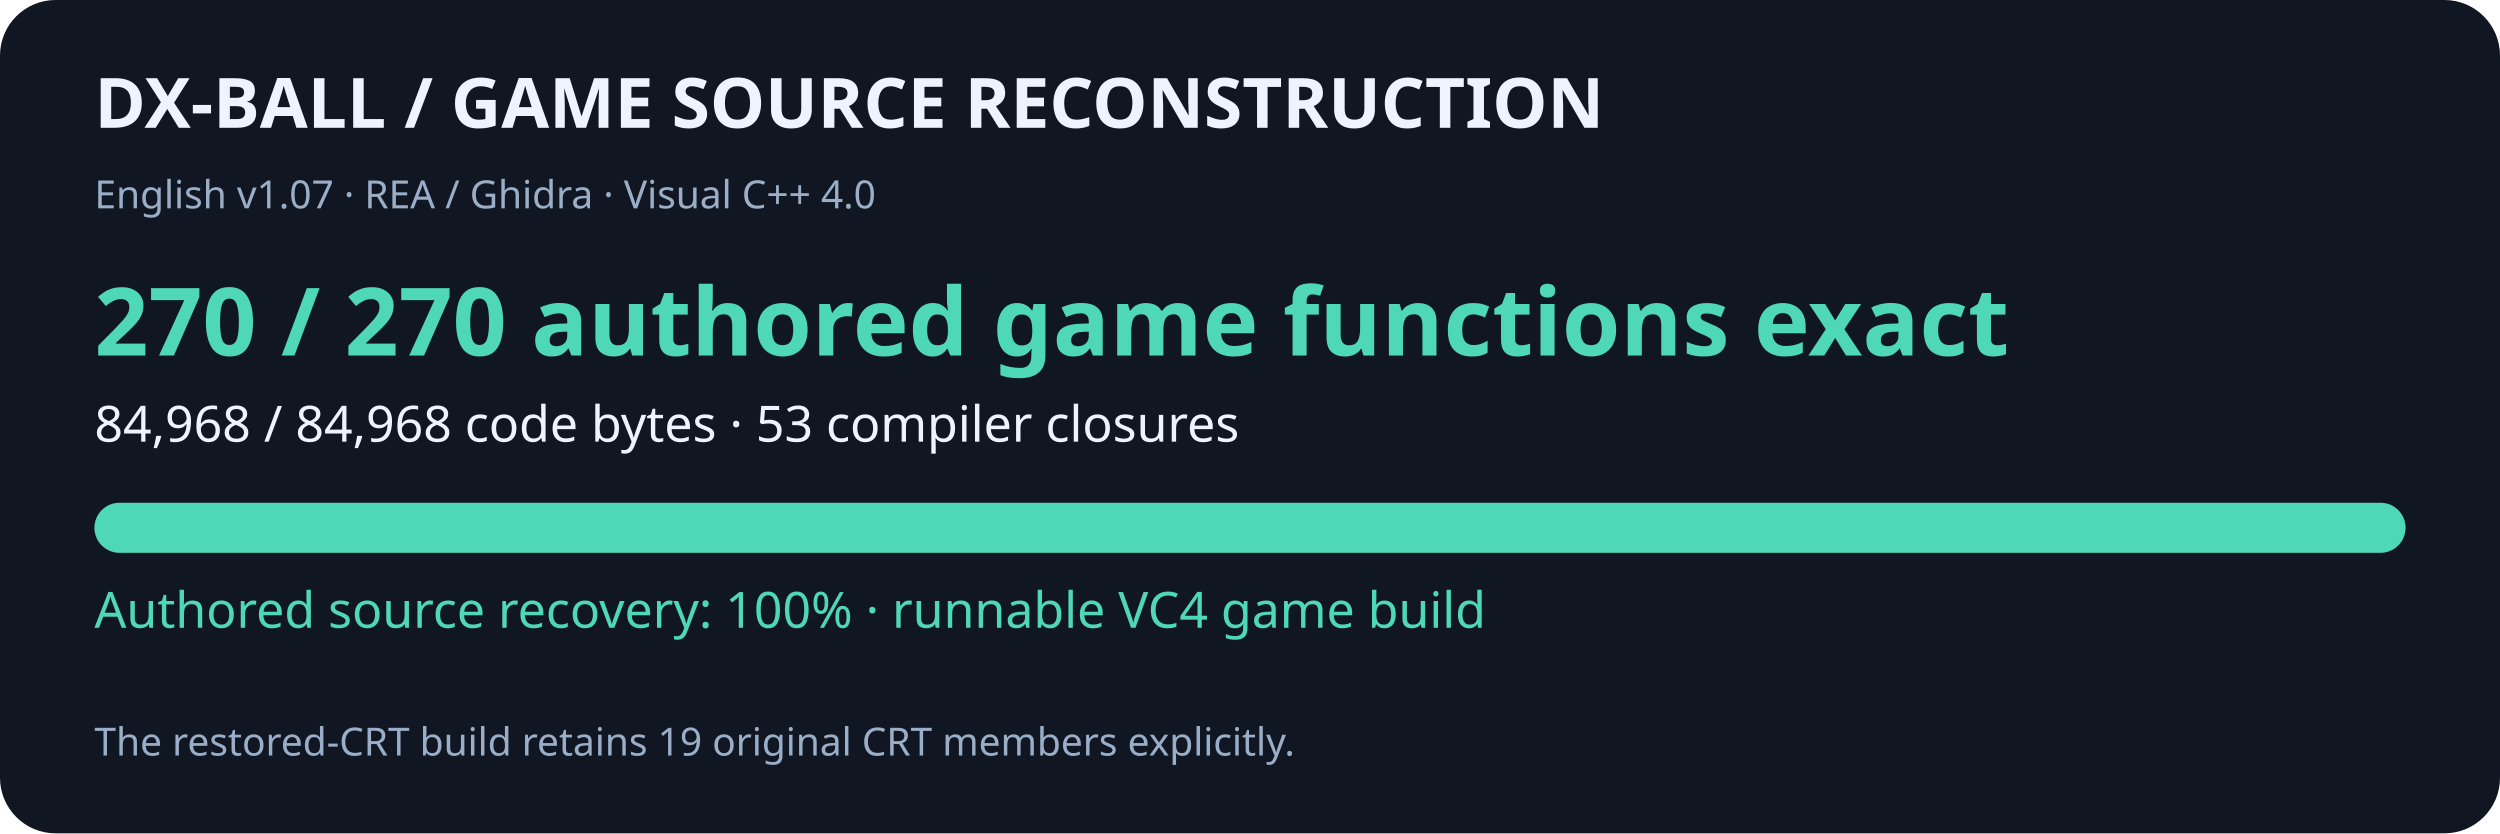
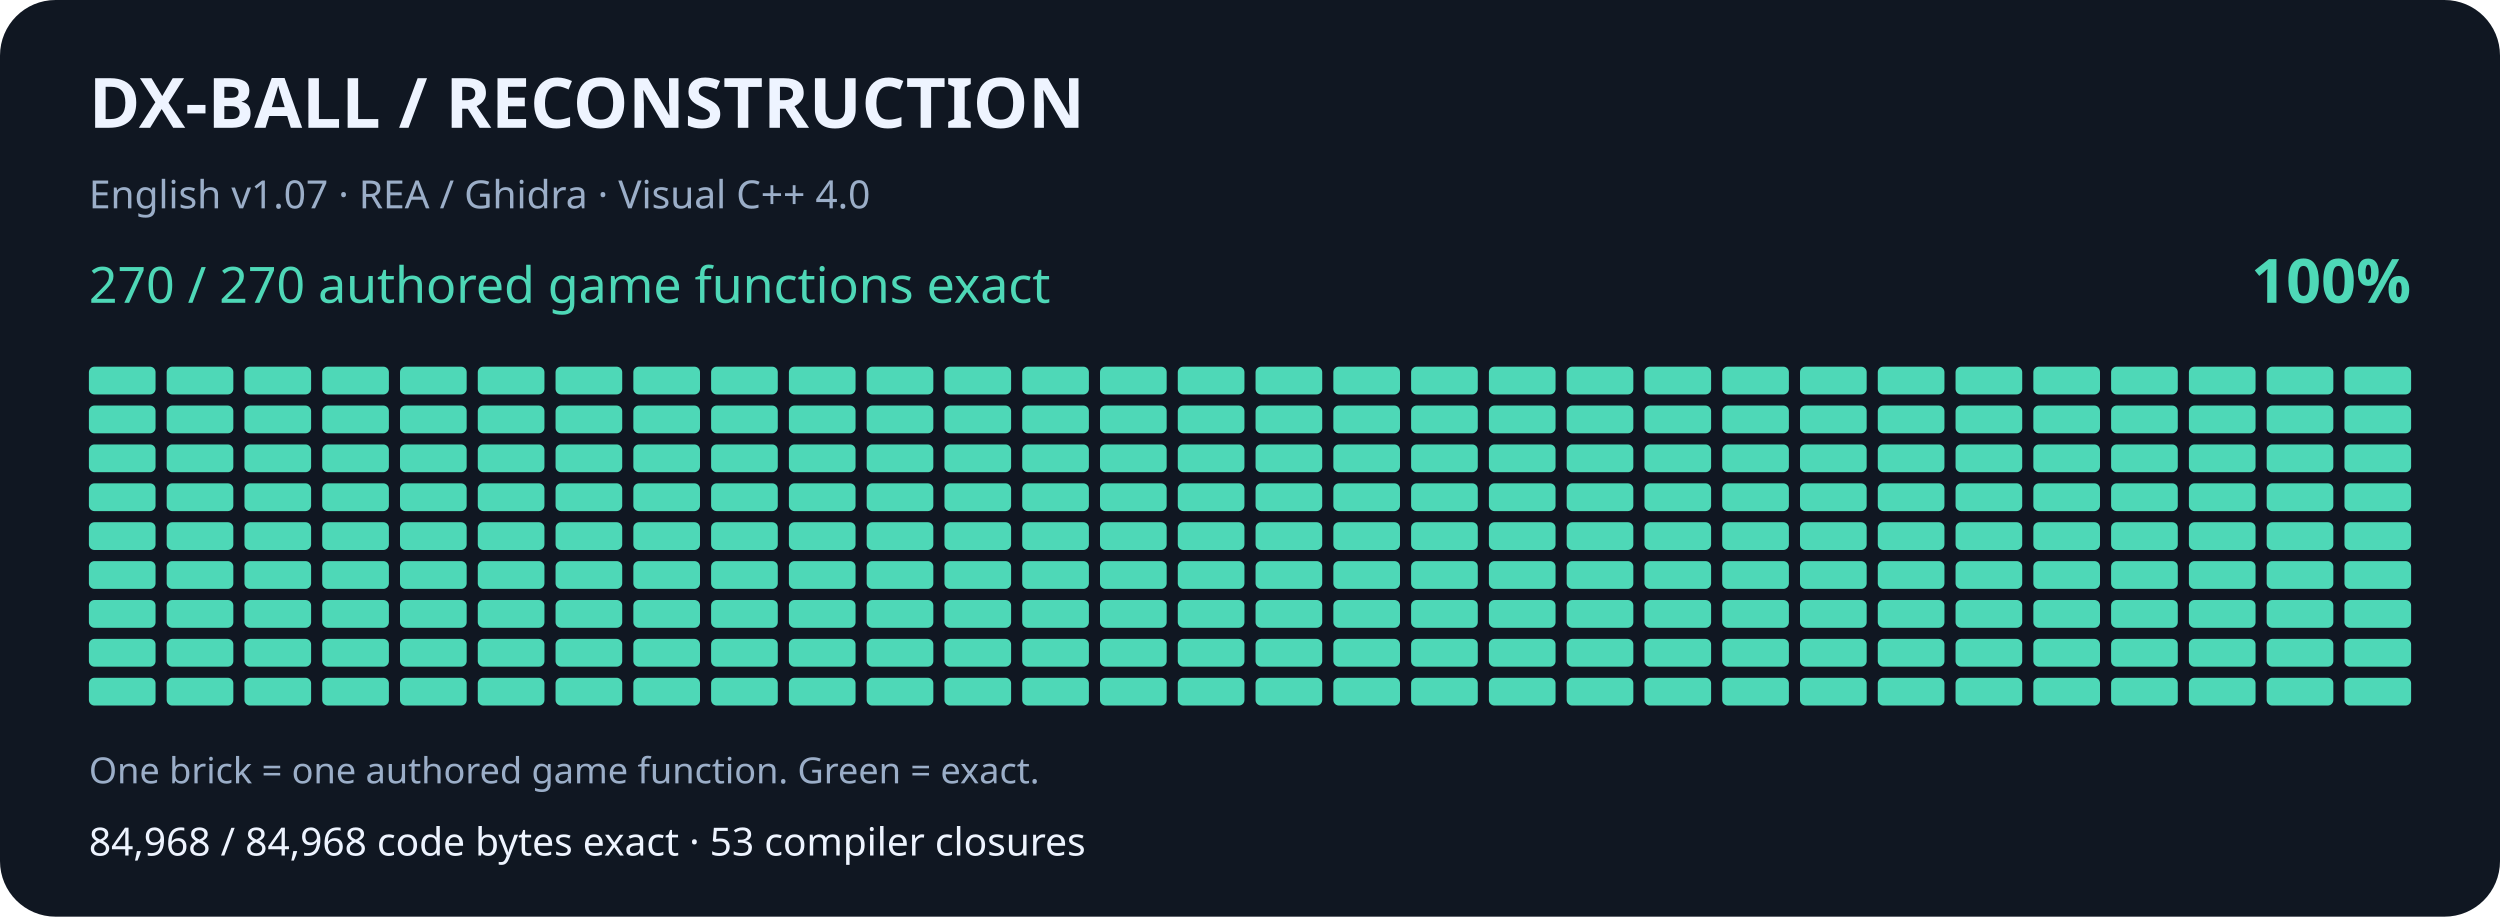
- <svg xmlns="http://www.w3.org/2000/svg" width="900" height="300" viewBox="0 0 900 300" role="img" aria-labelledby="title desc">
-   <rect width="900" height="300" rx="20" fill="#101722" />
+ <svg xmlns="http://www.w3.org/2000/svg" width="900" height="330" viewBox="0 0 900 330" role="img" aria-labelledby="title desc">
+   <rect width="900" height="330" rx="20" fill="#101722" />
  <g font-family="sans-serif">
-     <text x="34" y="46" fill="#eef4ff" font-size="25" font-weight="bold">DX-BALL  /  GAME SOURCE RECONSTRUCTION</text>
-     <text x="34" y="75" fill="#9baec8" font-size="14">English v1.07 · REA / Ghidra · Visual C++ 4.0</text>
-     <text x="34" y="128" fill="#4ed8b7" font-size="34" font-weight="bold">270 / 270 authored game functions exact</text>
-     <text x="34" y="159" fill="#eef4ff" font-size="18">84,968 / 84,968 code bytes · 53 compiler closures</text>
-     <rect x="34" y="181" width="832" height="18" rx="9" fill="#29384c" />
-     <rect x="34" y="181" width="832" height="18" rx="9" fill="#4ed8b7" />
-     <text x="34" y="226" fill="#4ed8b7" font-size="18">Authored source recovery: 100% · runnable VC4 game build</text>
-     <text x="34" y="272" fill="#9baec8" font-size="14">The restored-CRT build retains 19 original CRT members explicitly.</text>
+     <text x="32" y="46" fill="#eef4ff" font-size="25" font-weight="bold">DX-BALL  /  RECONSTRUCTION</text>
+     <text x="32" y="75" fill="#9baec8" font-size="14">English v1.07 · REA / Ghidra · Visual C++ 4.0</text>
+     <text x="32" y="109" fill="#4ed8b7" font-size="18">270 / 270 authored game functions exact</text>
+     <text x="868" y="109" text-anchor="end" fill="#4ed8b7" font-size="22" font-weight="bold">100%</text>
+     <g id="authored-functions">
+       <rect x="32" y="132" width="24" height="10" rx="2" fill="#4ed8b7" />
+       <rect x="60" y="132" width="24" height="10" rx="2" fill="#4ed8b7" />
+       <rect x="88" y="132" width="24" height="10" rx="2" fill="#4ed8b7" />
+       <rect x="116" y="132" width="24" height="10" rx="2" fill="#4ed8b7" />
+       <rect x="144" y="132" width="24" height="10" rx="2" fill="#4ed8b7" />
+       <rect x="172" y="132" width="24" height="10" rx="2" fill="#4ed8b7" />
+       <rect x="200" y="132" width="24" height="10" rx="2" fill="#4ed8b7" />
+       <rect x="228" y="132" width="24" height="10" rx="2" fill="#4ed8b7" />
+       <rect x="256" y="132" width="24" height="10" rx="2" fill="#4ed8b7" />
+       <rect x="284" y="132" width="24" height="10" rx="2" fill="#4ed8b7" />
+       <rect x="312" y="132" width="24" height="10" rx="2" fill="#4ed8b7" />
+       <rect x="340" y="132" width="24" height="10" rx="2" fill="#4ed8b7" />
+       <rect x="368" y="132" width="24" height="10" rx="2" fill="#4ed8b7" />
+       <rect x="396" y="132" width="24" height="10" rx="2" fill="#4ed8b7" />
+       <rect x="424" y="132" width="24" height="10" rx="2" fill="#4ed8b7" />
+       <rect x="452" y="132" width="24" height="10" rx="2" fill="#4ed8b7" />
+       <rect x="480" y="132" width="24" height="10" rx="2" fill="#4ed8b7" />
+       <rect x="508" y="132" width="24" height="10" rx="2" fill="#4ed8b7" />
+       <rect x="536" y="132" width="24" height="10" rx="2" fill="#4ed8b7" />
+       <rect x="564" y="132" width="24" height="10" rx="2" fill="#4ed8b7" />
+       <rect x="592" y="132" width="24" height="10" rx="2" fill="#4ed8b7" />
+       <rect x="620" y="132" width="24" height="10" rx="2" fill="#4ed8b7" />
+       <rect x="648" y="132" width="24" height="10" rx="2" fill="#4ed8b7" />
+       <rect x="676" y="132" width="24" height="10" rx="2" fill="#4ed8b7" />
+       <rect x="704" y="132" width="24" height="10" rx="2" fill="#4ed8b7" />
+       <rect x="732" y="132" width="24" height="10" rx="2" fill="#4ed8b7" />
+       <rect x="760" y="132" width="24" height="10" rx="2" fill="#4ed8b7" />
+       <rect x="788" y="132" width="24" height="10" rx="2" fill="#4ed8b7" />
+       <rect x="816" y="132" width="24" height="10" rx="2" fill="#4ed8b7" />
+       <rect x="844" y="132" width="24" height="10" rx="2" fill="#4ed8b7" />
+       <rect x="32" y="146" width="24" height="10" rx="2" fill="#4ed8b7" />
+       <rect x="60" y="146" width="24" height="10" rx="2" fill="#4ed8b7" />
+       <rect x="88" y="146" width="24" height="10" rx="2" fill="#4ed8b7" />
+       <rect x="116" y="146" width="24" height="10" rx="2" fill="#4ed8b7" />
+       <rect x="144" y="146" width="24" height="10" rx="2" fill="#4ed8b7" />
+       <rect x="172" y="146" width="24" height="10" rx="2" fill="#4ed8b7" />
+       <rect x="200" y="146" width="24" height="10" rx="2" fill="#4ed8b7" />
+       <rect x="228" y="146" width="24" height="10" rx="2" fill="#4ed8b7" />
+       <rect x="256" y="146" width="24" height="10" rx="2" fill="#4ed8b7" />
+       <rect x="284" y="146" width="24" height="10" rx="2" fill="#4ed8b7" />
+       <rect x="312" y="146" width="24" height="10" rx="2" fill="#4ed8b7" />
+       <rect x="340" y="146" width="24" height="10" rx="2" fill="#4ed8b7" />
+       <rect x="368" y="146" width="24" height="10" rx="2" fill="#4ed8b7" />
+       <rect x="396" y="146" width="24" height="10" rx="2" fill="#4ed8b7" />
+       <rect x="424" y="146" width="24" height="10" rx="2" fill="#4ed8b7" />
+       <rect x="452" y="146" width="24" height="10" rx="2" fill="#4ed8b7" />
+       <rect x="480" y="146" width="24" height="10" rx="2" fill="#4ed8b7" />
+       <rect x="508" y="146" width="24" height="10" rx="2" fill="#4ed8b7" />
+       <rect x="536" y="146" width="24" height="10" rx="2" fill="#4ed8b7" />
+       <rect x="564" y="146" width="24" height="10" rx="2" fill="#4ed8b7" />
+       <rect x="592" y="146" width="24" height="10" rx="2" fill="#4ed8b7" />
+       <rect x="620" y="146" width="24" height="10" rx="2" fill="#4ed8b7" />
+       <rect x="648" y="146" width="24" height="10" rx="2" fill="#4ed8b7" />
+       <rect x="676" y="146" width="24" height="10" rx="2" fill="#4ed8b7" />
+       <rect x="704" y="146" width="24" height="10" rx="2" fill="#4ed8b7" />
+       <rect x="732" y="146" width="24" height="10" rx="2" fill="#4ed8b7" />
+       <rect x="760" y="146" width="24" height="10" rx="2" fill="#4ed8b7" />
+       <rect x="788" y="146" width="24" height="10" rx="2" fill="#4ed8b7" />
+       <rect x="816" y="146" width="24" height="10" rx="2" fill="#4ed8b7" />
+       <rect x="844" y="146" width="24" height="10" rx="2" fill="#4ed8b7" />
+       <rect x="32" y="160" width="24" height="10" rx="2" fill="#4ed8b7" />
+       <rect x="60" y="160" width="24" height="10" rx="2" fill="#4ed8b7" />
+       <rect x="88" y="160" width="24" height="10" rx="2" fill="#4ed8b7" />
+       <rect x="116" y="160" width="24" height="10" rx="2" fill="#4ed8b7" />
+       <rect x="144" y="160" width="24" height="10" rx="2" fill="#4ed8b7" />
+       <rect x="172" y="160" width="24" height="10" rx="2" fill="#4ed8b7" />
+       <rect x="200" y="160" width="24" height="10" rx="2" fill="#4ed8b7" />
+       <rect x="228" y="160" width="24" height="10" rx="2" fill="#4ed8b7" />
+       <rect x="256" y="160" width="24" height="10" rx="2" fill="#4ed8b7" />
+       <rect x="284" y="160" width="24" height="10" rx="2" fill="#4ed8b7" />
+       <rect x="312" y="160" width="24" height="10" rx="2" fill="#4ed8b7" />
+       <rect x="340" y="160" width="24" height="10" rx="2" fill="#4ed8b7" />
+       <rect x="368" y="160" width="24" height="10" rx="2" fill="#4ed8b7" />
+       <rect x="396" y="160" width="24" height="10" rx="2" fill="#4ed8b7" />
+       <rect x="424" y="160" width="24" height="10" rx="2" fill="#4ed8b7" />
+       <rect x="452" y="160" width="24" height="10" rx="2" fill="#4ed8b7" />
+       <rect x="480" y="160" width="24" height="10" rx="2" fill="#4ed8b7" />
+       <rect x="508" y="160" width="24" height="10" rx="2" fill="#4ed8b7" />
+       <rect x="536" y="160" width="24" height="10" rx="2" fill="#4ed8b7" />
+       <rect x="564" y="160" width="24" height="10" rx="2" fill="#4ed8b7" />
+       <rect x="592" y="160" width="24" height="10" rx="2" fill="#4ed8b7" />
+       <rect x="620" y="160" width="24" height="10" rx="2" fill="#4ed8b7" />
+       <rect x="648" y="160" width="24" height="10" rx="2" fill="#4ed8b7" />
+       <rect x="676" y="160" width="24" height="10" rx="2" fill="#4ed8b7" />
+       <rect x="704" y="160" width="24" height="10" rx="2" fill="#4ed8b7" />
+       <rect x="732" y="160" width="24" height="10" rx="2" fill="#4ed8b7" />
+       <rect x="760" y="160" width="24" height="10" rx="2" fill="#4ed8b7" />
+       <rect x="788" y="160" width="24" height="10" rx="2" fill="#4ed8b7" />
+       <rect x="816" y="160" width="24" height="10" rx="2" fill="#4ed8b7" />
+       <rect x="844" y="160" width="24" height="10" rx="2" fill="#4ed8b7" />
+       <rect x="32" y="174" width="24" height="10" rx="2" fill="#4ed8b7" />
+       <rect x="60" y="174" width="24" height="10" rx="2" fill="#4ed8b7" />
+       <rect x="88" y="174" width="24" height="10" rx="2" fill="#4ed8b7" />
+       <rect x="116" y="174" width="24" height="10" rx="2" fill="#4ed8b7" />
+       <rect x="144" y="174" width="24" height="10" rx="2" fill="#4ed8b7" />
+       <rect x="172" y="174" width="24" height="10" rx="2" fill="#4ed8b7" />
+       <rect x="200" y="174" width="24" height="10" rx="2" fill="#4ed8b7" />
+       <rect x="228" y="174" width="24" height="10" rx="2" fill="#4ed8b7" />
+       <rect x="256" y="174" width="24" height="10" rx="2" fill="#4ed8b7" />
+       <rect x="284" y="174" width="24" height="10" rx="2" fill="#4ed8b7" />
+       <rect x="312" y="174" width="24" height="10" rx="2" fill="#4ed8b7" />
+       <rect x="340" y="174" width="24" height="10" rx="2" fill="#4ed8b7" />
+       <rect x="368" y="174" width="24" height="10" rx="2" fill="#4ed8b7" />
+       <rect x="396" y="174" width="24" height="10" rx="2" fill="#4ed8b7" />
+       <rect x="424" y="174" width="24" height="10" rx="2" fill="#4ed8b7" />
+       <rect x="452" y="174" width="24" height="10" rx="2" fill="#4ed8b7" />
+       <rect x="480" y="174" width="24" height="10" rx="2" fill="#4ed8b7" />
+       <rect x="508" y="174" width="24" height="10" rx="2" fill="#4ed8b7" />
+       <rect x="536" y="174" width="24" height="10" rx="2" fill="#4ed8b7" />
+       <rect x="564" y="174" width="24" height="10" rx="2" fill="#4ed8b7" />
+       <rect x="592" y="174" width="24" height="10" rx="2" fill="#4ed8b7" />
+       <rect x="620" y="174" width="24" height="10" rx="2" fill="#4ed8b7" />
+       <rect x="648" y="174" width="24" height="10" rx="2" fill="#4ed8b7" />
+       <rect x="676" y="174" width="24" height="10" rx="2" fill="#4ed8b7" />
+       <rect x="704" y="174" width="24" height="10" rx="2" fill="#4ed8b7" />
+       <rect x="732" y="174" width="24" height="10" rx="2" fill="#4ed8b7" />
+       <rect x="760" y="174" width="24" height="10" rx="2" fill="#4ed8b7" />
+       <rect x="788" y="174" width="24" height="10" rx="2" fill="#4ed8b7" />
+       <rect x="816" y="174" width="24" height="10" rx="2" fill="#4ed8b7" />
+       <rect x="844" y="174" width="24" height="10" rx="2" fill="#4ed8b7" />
+       <rect x="32" y="188" width="24" height="10" rx="2" fill="#4ed8b7" />
+       <rect x="60" y="188" width="24" height="10" rx="2" fill="#4ed8b7" />
+       <rect x="88" y="188" width="24" height="10" rx="2" fill="#4ed8b7" />
+       <rect x="116" y="188" width="24" height="10" rx="2" fill="#4ed8b7" />
+       <rect x="144" y="188" width="24" height="10" rx="2" fill="#4ed8b7" />
+       <rect x="172" y="188" width="24" height="10" rx="2" fill="#4ed8b7" />
+       <rect x="200" y="188" width="24" height="10" rx="2" fill="#4ed8b7" />
+       <rect x="228" y="188" width="24" height="10" rx="2" fill="#4ed8b7" />
+       <rect x="256" y="188" width="24" height="10" rx="2" fill="#4ed8b7" />
+       <rect x="284" y="188" width="24" height="10" rx="2" fill="#4ed8b7" />
+       <rect x="312" y="188" width="24" height="10" rx="2" fill="#4ed8b7" />
+       <rect x="340" y="188" width="24" height="10" rx="2" fill="#4ed8b7" />
+       <rect x="368" y="188" width="24" height="10" rx="2" fill="#4ed8b7" />
+       <rect x="396" y="188" width="24" height="10" rx="2" fill="#4ed8b7" />
+       <rect x="424" y="188" width="24" height="10" rx="2" fill="#4ed8b7" />
+       <rect x="452" y="188" width="24" height="10" rx="2" fill="#4ed8b7" />
+       <rect x="480" y="188" width="24" height="10" rx="2" fill="#4ed8b7" />
+       <rect x="508" y="188" width="24" height="10" rx="2" fill="#4ed8b7" />
+       <rect x="536" y="188" width="24" height="10" rx="2" fill="#4ed8b7" />
+       <rect x="564" y="188" width="24" height="10" rx="2" fill="#4ed8b7" />
+       <rect x="592" y="188" width="24" height="10" rx="2" fill="#4ed8b7" />
+       <rect x="620" y="188" width="24" height="10" rx="2" fill="#4ed8b7" />
+       <rect x="648" y="188" width="24" height="10" rx="2" fill="#4ed8b7" />
+       <rect x="676" y="188" width="24" height="10" rx="2" fill="#4ed8b7" />
+       <rect x="704" y="188" width="24" height="10" rx="2" fill="#4ed8b7" />
+       <rect x="732" y="188" width="24" height="10" rx="2" fill="#4ed8b7" />
+       <rect x="760" y="188" width="24" height="10" rx="2" fill="#4ed8b7" />
+       <rect x="788" y="188" width="24" height="10" rx="2" fill="#4ed8b7" />
+       <rect x="816" y="188" width="24" height="10" rx="2" fill="#4ed8b7" />
+       <rect x="844" y="188" width="24" height="10" rx="2" fill="#4ed8b7" />
+       <rect x="32" y="202" width="24" height="10" rx="2" fill="#4ed8b7" />
+       <rect x="60" y="202" width="24" height="10" rx="2" fill="#4ed8b7" />
+       <rect x="88" y="202" width="24" height="10" rx="2" fill="#4ed8b7" />
+       <rect x="116" y="202" width="24" height="10" rx="2" fill="#4ed8b7" />
+       <rect x="144" y="202" width="24" height="10" rx="2" fill="#4ed8b7" />
+       <rect x="172" y="202" width="24" height="10" rx="2" fill="#4ed8b7" />
+       <rect x="200" y="202" width="24" height="10" rx="2" fill="#4ed8b7" />
+       <rect x="228" y="202" width="24" height="10" rx="2" fill="#4ed8b7" />
+       <rect x="256" y="202" width="24" height="10" rx="2" fill="#4ed8b7" />
+       <rect x="284" y="202" width="24" height="10" rx="2" fill="#4ed8b7" />
+       <rect x="312" y="202" width="24" height="10" rx="2" fill="#4ed8b7" />
+       <rect x="340" y="202" width="24" height="10" rx="2" fill="#4ed8b7" />
+       <rect x="368" y="202" width="24" height="10" rx="2" fill="#4ed8b7" />
+       <rect x="396" y="202" width="24" height="10" rx="2" fill="#4ed8b7" />
+       <rect x="424" y="202" width="24" height="10" rx="2" fill="#4ed8b7" />
+       <rect x="452" y="202" width="24" height="10" rx="2" fill="#4ed8b7" />
+       <rect x="480" y="202" width="24" height="10" rx="2" fill="#4ed8b7" />
+       <rect x="508" y="202" width="24" height="10" rx="2" fill="#4ed8b7" />
+       <rect x="536" y="202" width="24" height="10" rx="2" fill="#4ed8b7" />
+       <rect x="564" y="202" width="24" height="10" rx="2" fill="#4ed8b7" />
+       <rect x="592" y="202" width="24" height="10" rx="2" fill="#4ed8b7" />
+       <rect x="620" y="202" width="24" height="10" rx="2" fill="#4ed8b7" />
+       <rect x="648" y="202" width="24" height="10" rx="2" fill="#4ed8b7" />
+       <rect x="676" y="202" width="24" height="10" rx="2" fill="#4ed8b7" />
+       <rect x="704" y="202" width="24" height="10" rx="2" fill="#4ed8b7" />
+       <rect x="732" y="202" width="24" height="10" rx="2" fill="#4ed8b7" />
+       <rect x="760" y="202" width="24" height="10" rx="2" fill="#4ed8b7" />
+       <rect x="788" y="202" width="24" height="10" rx="2" fill="#4ed8b7" />
+       <rect x="816" y="202" width="24" height="10" rx="2" fill="#4ed8b7" />
+       <rect x="844" y="202" width="24" height="10" rx="2" fill="#4ed8b7" />
+       <rect x="32" y="216" width="24" height="10" rx="2" fill="#4ed8b7" />
+       <rect x="60" y="216" width="24" height="10" rx="2" fill="#4ed8b7" />
+       <rect x="88" y="216" width="24" height="10" rx="2" fill="#4ed8b7" />
+       <rect x="116" y="216" width="24" height="10" rx="2" fill="#4ed8b7" />
+       <rect x="144" y="216" width="24" height="10" rx="2" fill="#4ed8b7" />
+       <rect x="172" y="216" width="24" height="10" rx="2" fill="#4ed8b7" />
+       <rect x="200" y="216" width="24" height="10" rx="2" fill="#4ed8b7" />
+       <rect x="228" y="216" width="24" height="10" rx="2" fill="#4ed8b7" />
+       <rect x="256" y="216" width="24" height="10" rx="2" fill="#4ed8b7" />
+       <rect x="284" y="216" width="24" height="10" rx="2" fill="#4ed8b7" />
+       <rect x="312" y="216" width="24" height="10" rx="2" fill="#4ed8b7" />
+       <rect x="340" y="216" width="24" height="10" rx="2" fill="#4ed8b7" />
+       <rect x="368" y="216" width="24" height="10" rx="2" fill="#4ed8b7" />
+       <rect x="396" y="216" width="24" height="10" rx="2" fill="#4ed8b7" />
+       <rect x="424" y="216" width="24" height="10" rx="2" fill="#4ed8b7" />
+       <rect x="452" y="216" width="24" height="10" rx="2" fill="#4ed8b7" />
+       <rect x="480" y="216" width="24" height="10" rx="2" fill="#4ed8b7" />
+       <rect x="508" y="216" width="24" height="10" rx="2" fill="#4ed8b7" />
+       <rect x="536" y="216" width="24" height="10" rx="2" fill="#4ed8b7" />
+       <rect x="564" y="216" width="24" height="10" rx="2" fill="#4ed8b7" />
+       <rect x="592" y="216" width="24" height="10" rx="2" fill="#4ed8b7" />
+       <rect x="620" y="216" width="24" height="10" rx="2" fill="#4ed8b7" />
+       <rect x="648" y="216" width="24" height="10" rx="2" fill="#4ed8b7" />
+       <rect x="676" y="216" width="24" height="10" rx="2" fill="#4ed8b7" />
+       <rect x="704" y="216" width="24" height="10" rx="2" fill="#4ed8b7" />
+       <rect x="732" y="216" width="24" height="10" rx="2" fill="#4ed8b7" />
+       <rect x="760" y="216" width="24" height="10" rx="2" fill="#4ed8b7" />
+       <rect x="788" y="216" width="24" height="10" rx="2" fill="#4ed8b7" />
+       <rect x="816" y="216" width="24" height="10" rx="2" fill="#4ed8b7" />
+       <rect x="844" y="216" width="24" height="10" rx="2" fill="#4ed8b7" />
+       <rect x="32" y="230" width="24" height="10" rx="2" fill="#4ed8b7" />
+       <rect x="60" y="230" width="24" height="10" rx="2" fill="#4ed8b7" />
+       <rect x="88" y="230" width="24" height="10" rx="2" fill="#4ed8b7" />
+       <rect x="116" y="230" width="24" height="10" rx="2" fill="#4ed8b7" />
+       <rect x="144" y="230" width="24" height="10" rx="2" fill="#4ed8b7" />
+       <rect x="172" y="230" width="24" height="10" rx="2" fill="#4ed8b7" />
+       <rect x="200" y="230" width="24" height="10" rx="2" fill="#4ed8b7" />
+       <rect x="228" y="230" width="24" height="10" rx="2" fill="#4ed8b7" />
+       <rect x="256" y="230" width="24" height="10" rx="2" fill="#4ed8b7" />
+       <rect x="284" y="230" width="24" height="10" rx="2" fill="#4ed8b7" />
+       <rect x="312" y="230" width="24" height="10" rx="2" fill="#4ed8b7" />
+       <rect x="340" y="230" width="24" height="10" rx="2" fill="#4ed8b7" />
+       <rect x="368" y="230" width="24" height="10" rx="2" fill="#4ed8b7" />
+       <rect x="396" y="230" width="24" height="10" rx="2" fill="#4ed8b7" />
+       <rect x="424" y="230" width="24" height="10" rx="2" fill="#4ed8b7" />
+       <rect x="452" y="230" width="24" height="10" rx="2" fill="#4ed8b7" />
+       <rect x="480" y="230" width="24" height="10" rx="2" fill="#4ed8b7" />
+       <rect x="508" y="230" width="24" height="10" rx="2" fill="#4ed8b7" />
+       <rect x="536" y="230" width="24" height="10" rx="2" fill="#4ed8b7" />
+       <rect x="564" y="230" width="24" height="10" rx="2" fill="#4ed8b7" />
+       <rect x="592" y="230" width="24" height="10" rx="2" fill="#4ed8b7" />
+       <rect x="620" y="230" width="24" height="10" rx="2" fill="#4ed8b7" />
+       <rect x="648" y="230" width="24" height="10" rx="2" fill="#4ed8b7" />
+       <rect x="676" y="230" width="24" height="10" rx="2" fill="#4ed8b7" />
+       <rect x="704" y="230" width="24" height="10" rx="2" fill="#4ed8b7" />
+       <rect x="732" y="230" width="24" height="10" rx="2" fill="#4ed8b7" />
+       <rect x="760" y="230" width="24" height="10" rx="2" fill="#4ed8b7" />
+       <rect x="788" y="230" width="24" height="10" rx="2" fill="#4ed8b7" />
+       <rect x="816" y="230" width="24" height="10" rx="2" fill="#4ed8b7" />
+       <rect x="844" y="230" width="24" height="10" rx="2" fill="#4ed8b7" />
+       <rect x="32" y="244" width="24" height="10" rx="2" fill="#4ed8b7" />
+       <rect x="60" y="244" width="24" height="10" rx="2" fill="#4ed8b7" />
+       <rect x="88" y="244" width="24" height="10" rx="2" fill="#4ed8b7" />
+       <rect x="116" y="244" width="24" height="10" rx="2" fill="#4ed8b7" />
+       <rect x="144" y="244" width="24" height="10" rx="2" fill="#4ed8b7" />
+       <rect x="172" y="244" width="24" height="10" rx="2" fill="#4ed8b7" />
+       <rect x="200" y="244" width="24" height="10" rx="2" fill="#4ed8b7" />
+       <rect x="228" y="244" width="24" height="10" rx="2" fill="#4ed8b7" />
+       <rect x="256" y="244" width="24" height="10" rx="2" fill="#4ed8b7" />
+       <rect x="284" y="244" width="24" height="10" rx="2" fill="#4ed8b7" />
+       <rect x="312" y="244" width="24" height="10" rx="2" fill="#4ed8b7" />
+       <rect x="340" y="244" width="24" height="10" rx="2" fill="#4ed8b7" />
+       <rect x="368" y="244" width="24" height="10" rx="2" fill="#4ed8b7" />
+       <rect x="396" y="244" width="24" height="10" rx="2" fill="#4ed8b7" />
+       <rect x="424" y="244" width="24" height="10" rx="2" fill="#4ed8b7" />
+       <rect x="452" y="244" width="24" height="10" rx="2" fill="#4ed8b7" />
+       <rect x="480" y="244" width="24" height="10" rx="2" fill="#4ed8b7" />
+       <rect x="508" y="244" width="24" height="10" rx="2" fill="#4ed8b7" />
+       <rect x="536" y="244" width="24" height="10" rx="2" fill="#4ed8b7" />
+       <rect x="564" y="244" width="24" height="10" rx="2" fill="#4ed8b7" />
+       <rect x="592" y="244" width="24" height="10" rx="2" fill="#4ed8b7" />
+       <rect x="620" y="244" width="24" height="10" rx="2" fill="#4ed8b7" />
+       <rect x="648" y="244" width="24" height="10" rx="2" fill="#4ed8b7" />
+       <rect x="676" y="244" width="24" height="10" rx="2" fill="#4ed8b7" />
+       <rect x="704" y="244" width="24" height="10" rx="2" fill="#4ed8b7" />
+       <rect x="732" y="244" width="24" height="10" rx="2" fill="#4ed8b7" />
+       <rect x="760" y="244" width="24" height="10" rx="2" fill="#4ed8b7" />
+       <rect x="788" y="244" width="24" height="10" rx="2" fill="#4ed8b7" />
+       <rect x="816" y="244" width="24" height="10" rx="2" fill="#4ed8b7" />
+       <rect x="844" y="244" width="24" height="10" rx="2" fill="#4ed8b7" />
+     </g>
+     <text x="32" y="282" fill="#9baec8" font-size="13">One brick = one authored game function. Green = exact.</text>
+     <text x="32" y="308" fill="#eef4ff" font-size="14">84,968 / 84,968 code bytes exact · 53 compiler closures</text>
  </g>
</svg>
